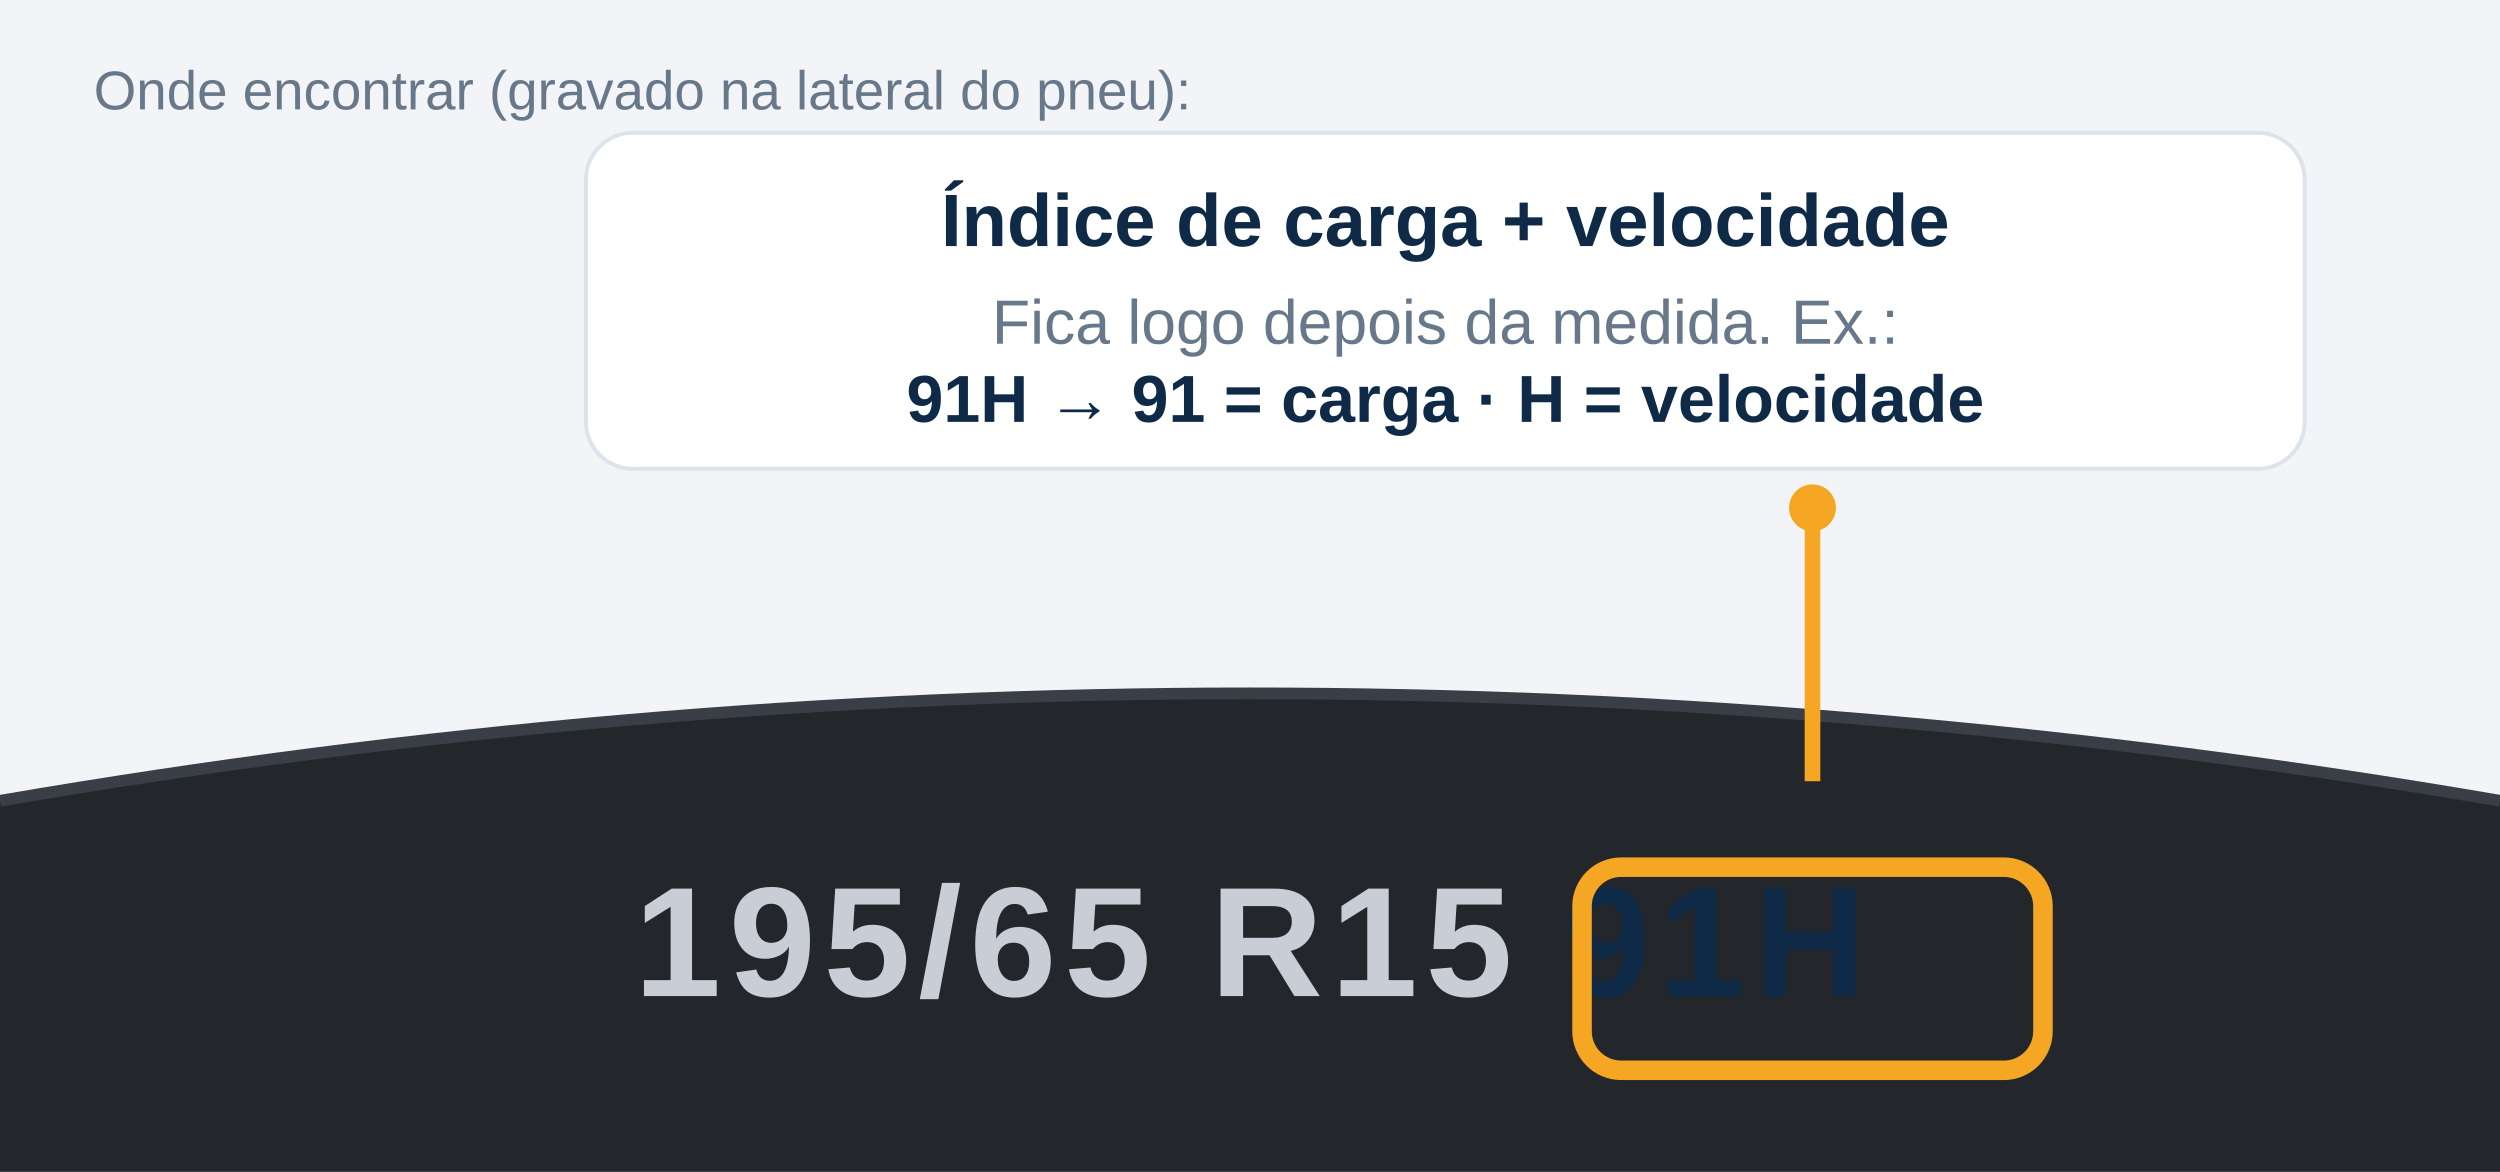
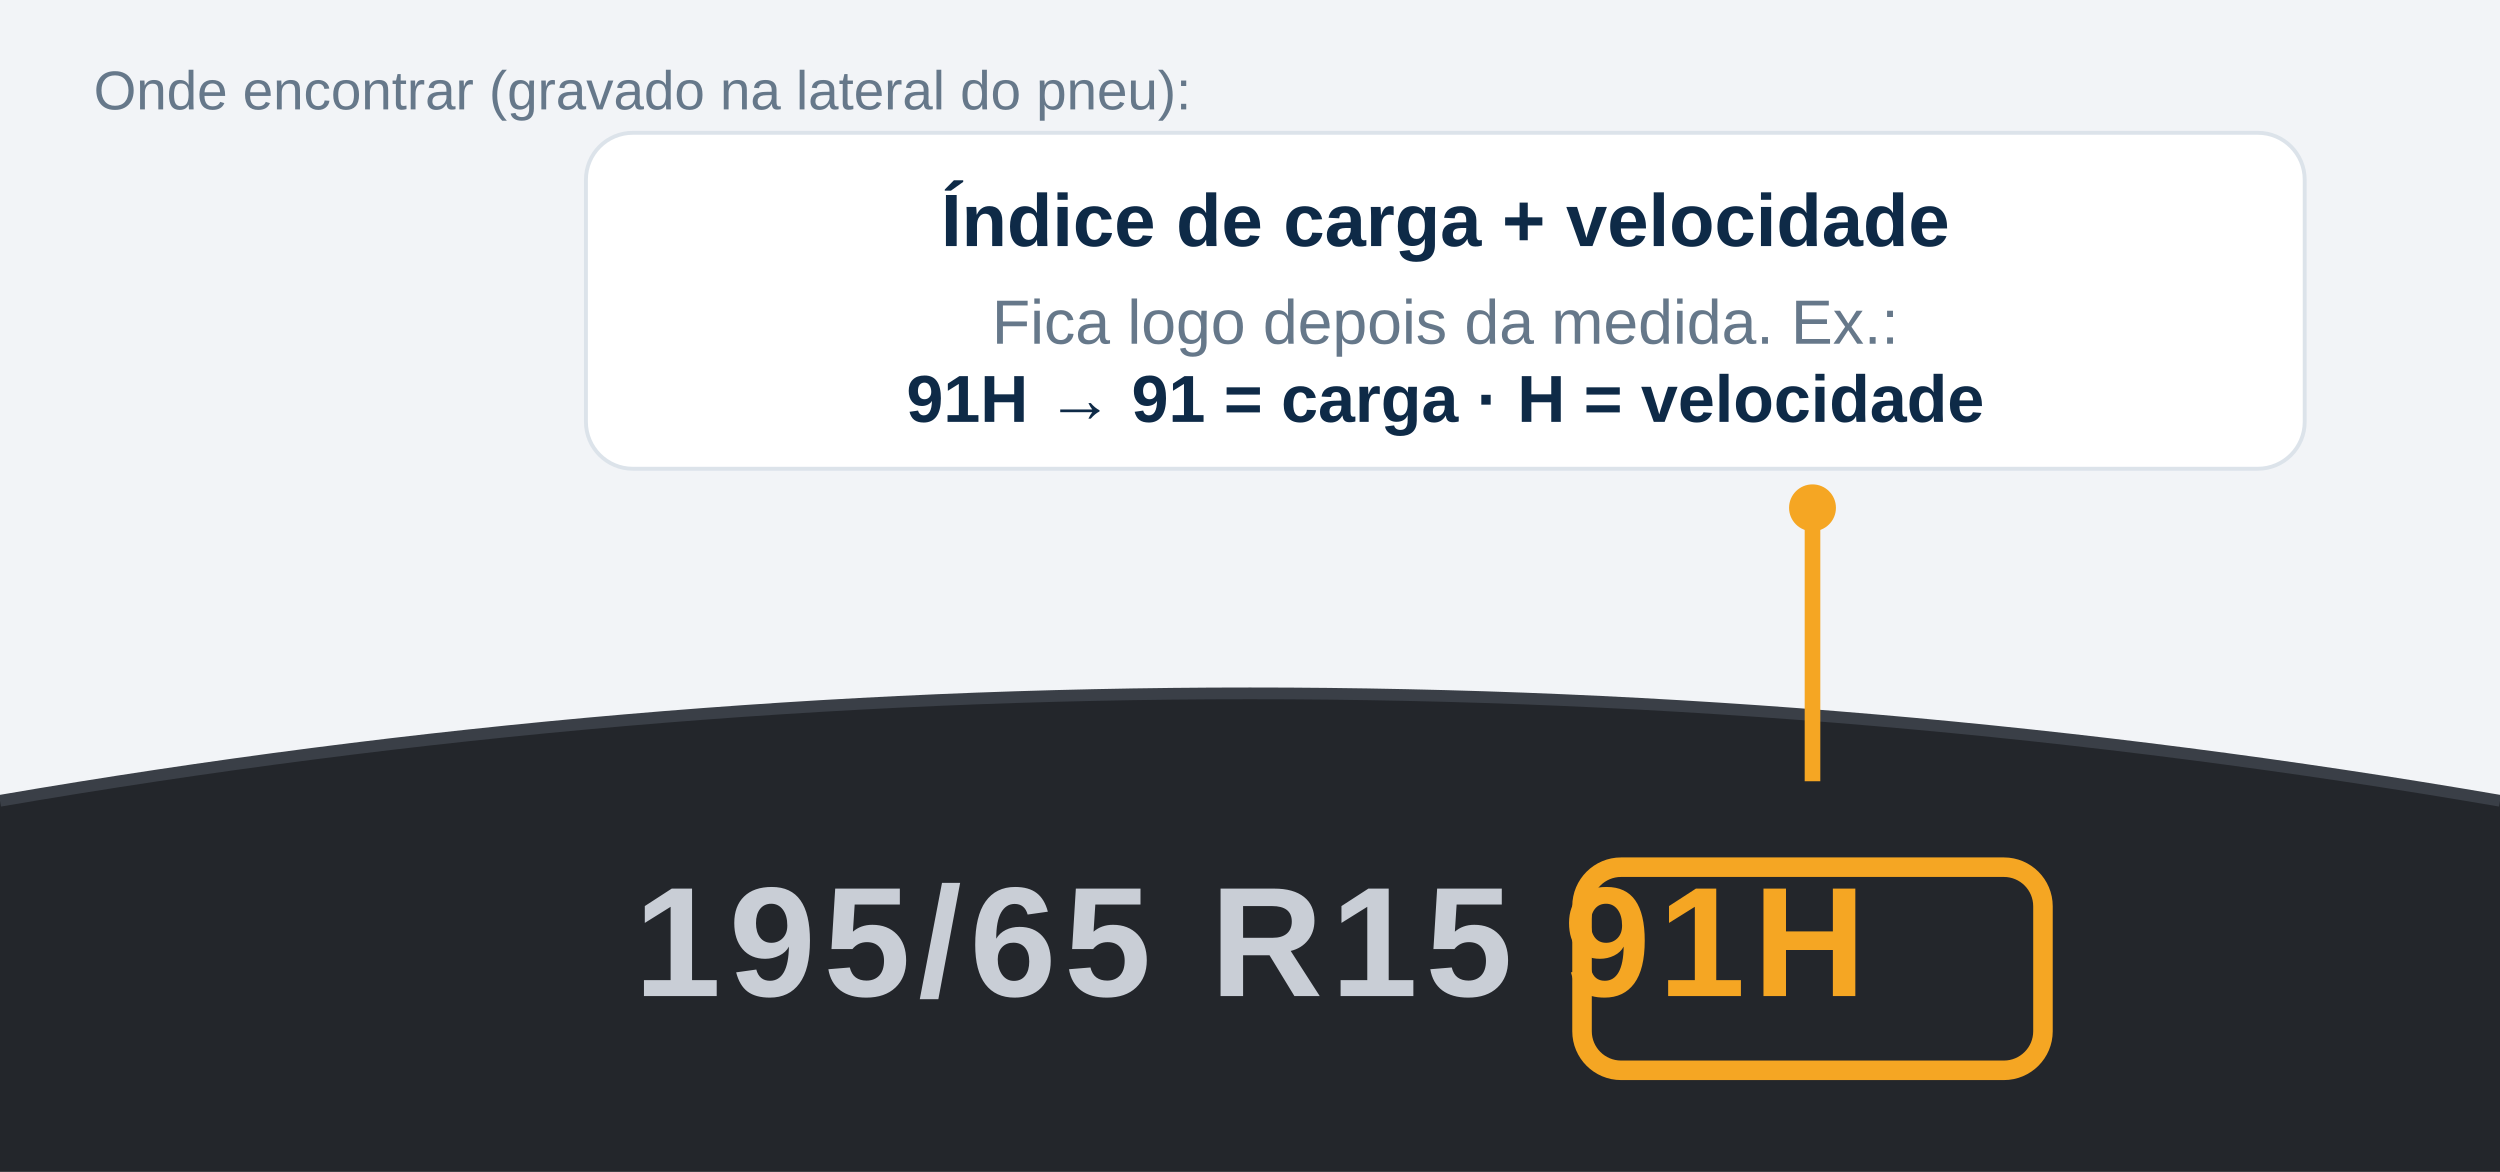
<svg xmlns="http://www.w3.org/2000/svg" viewBox="0 0 640 300" font-family="Arial, sans-serif">
  <rect width="640" height="300" fill="#f2f4f7" />
  <path d="M0,205 Q320,150 640,205 L640,300 L0,300 Z" fill="#23262b" />
  <path d="M0,205 Q320,150 640,205" fill="none" stroke="#3a3f47" stroke-width="3" />
  <text x="320" y="255" text-anchor="middle" fill="#c9ced6" font-size="40" font-weight="700" letter-spacing="2">
-     195/65 R15 <tspan fill="#0e2a47">91H</tspan>
+     195/65 R15 <tspan fill="#f5a623" font-weight="800">91H</tspan>
  </text>
  <rect x="405" y="222" width="118" height="52" rx="10" fill="none" stroke="#f5a623" stroke-width="5" />
  <line x1="464" y1="200" x2="464" y2="130" stroke="#f5a623" stroke-width="4" />
  <circle cx="464" cy="130" r="6" fill="#f5a623" />
  <rect x="150" y="34" width="440" height="86" rx="12" fill="#fff" stroke="#dce3ea" />
  <text x="370" y="63" text-anchor="middle" fill="#0e2a47" font-size="19" font-weight="700">Índice de carga + velocidade</text>
  <text x="370" y="88" text-anchor="middle" fill="#66788a" font-size="16">Fica logo depois da medida. Ex.: </text>
  <text x="370" y="108" text-anchor="middle" fill="#0e2a47" font-size="17" font-weight="700">91H  →  91 = carga · H = velocidade</text>
  <text x="24" y="28" fill="#66788a" font-size="14">Onde encontrar (gravado na lateral do pneu):</text>
</svg>
